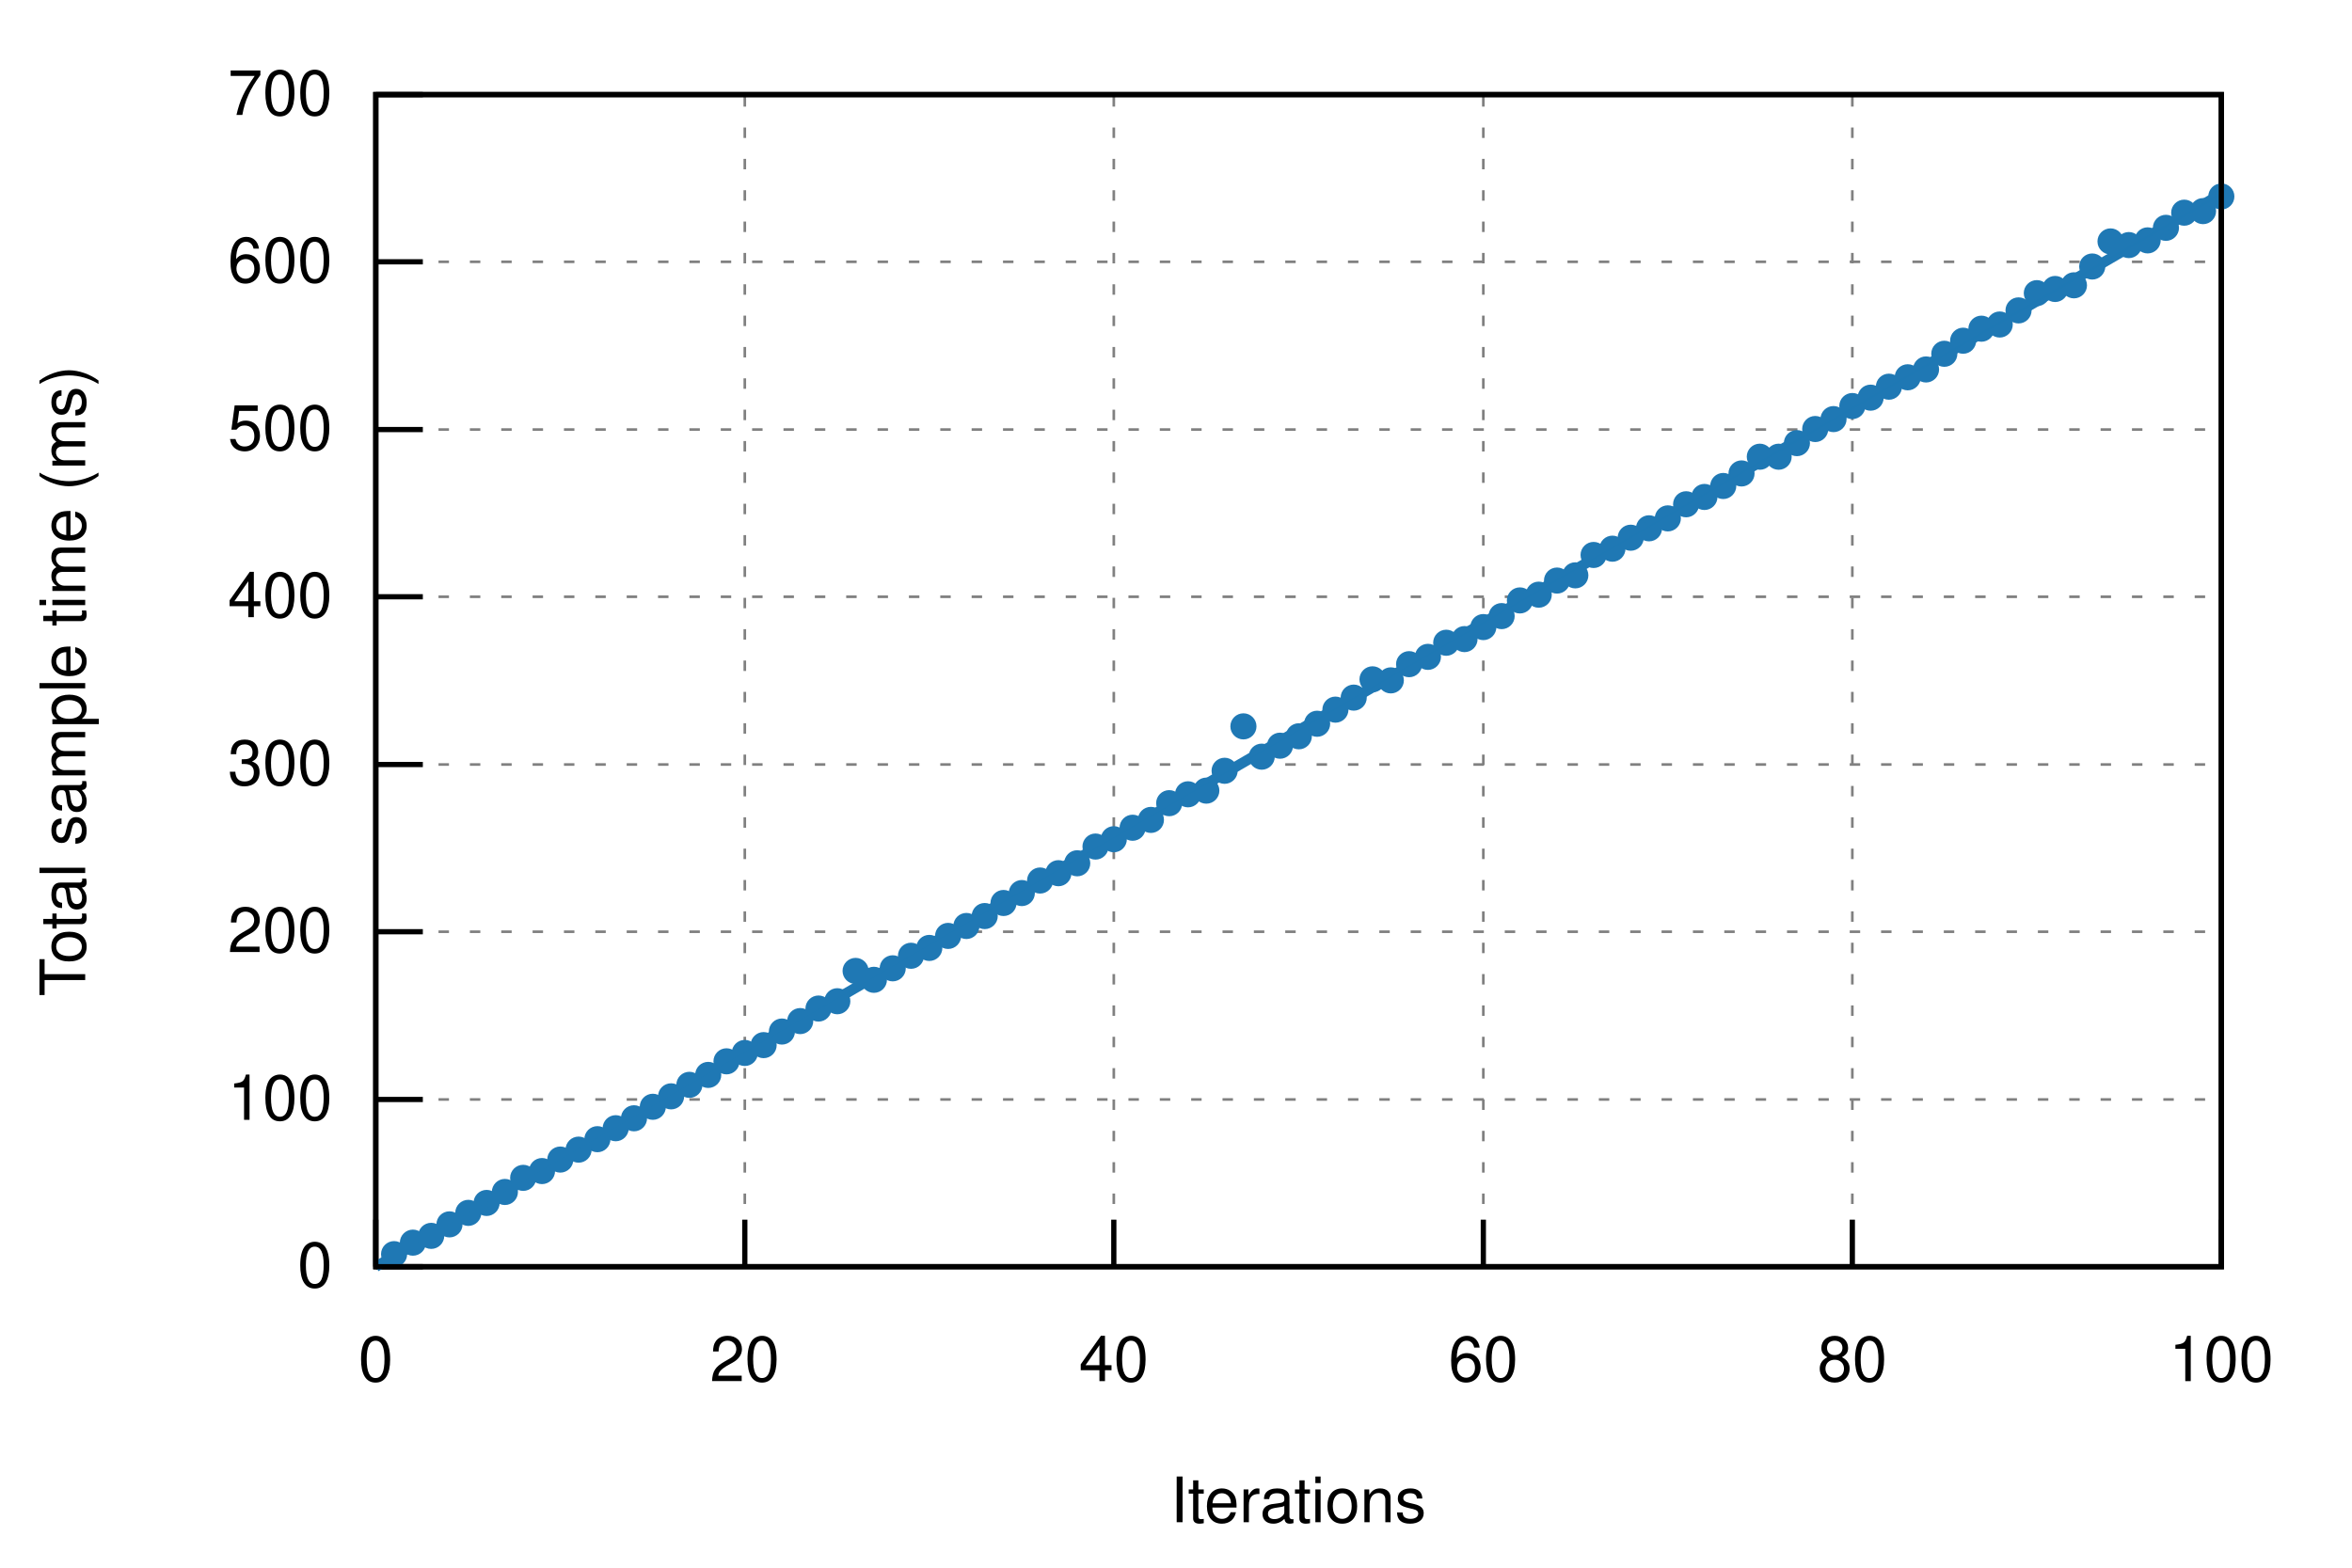
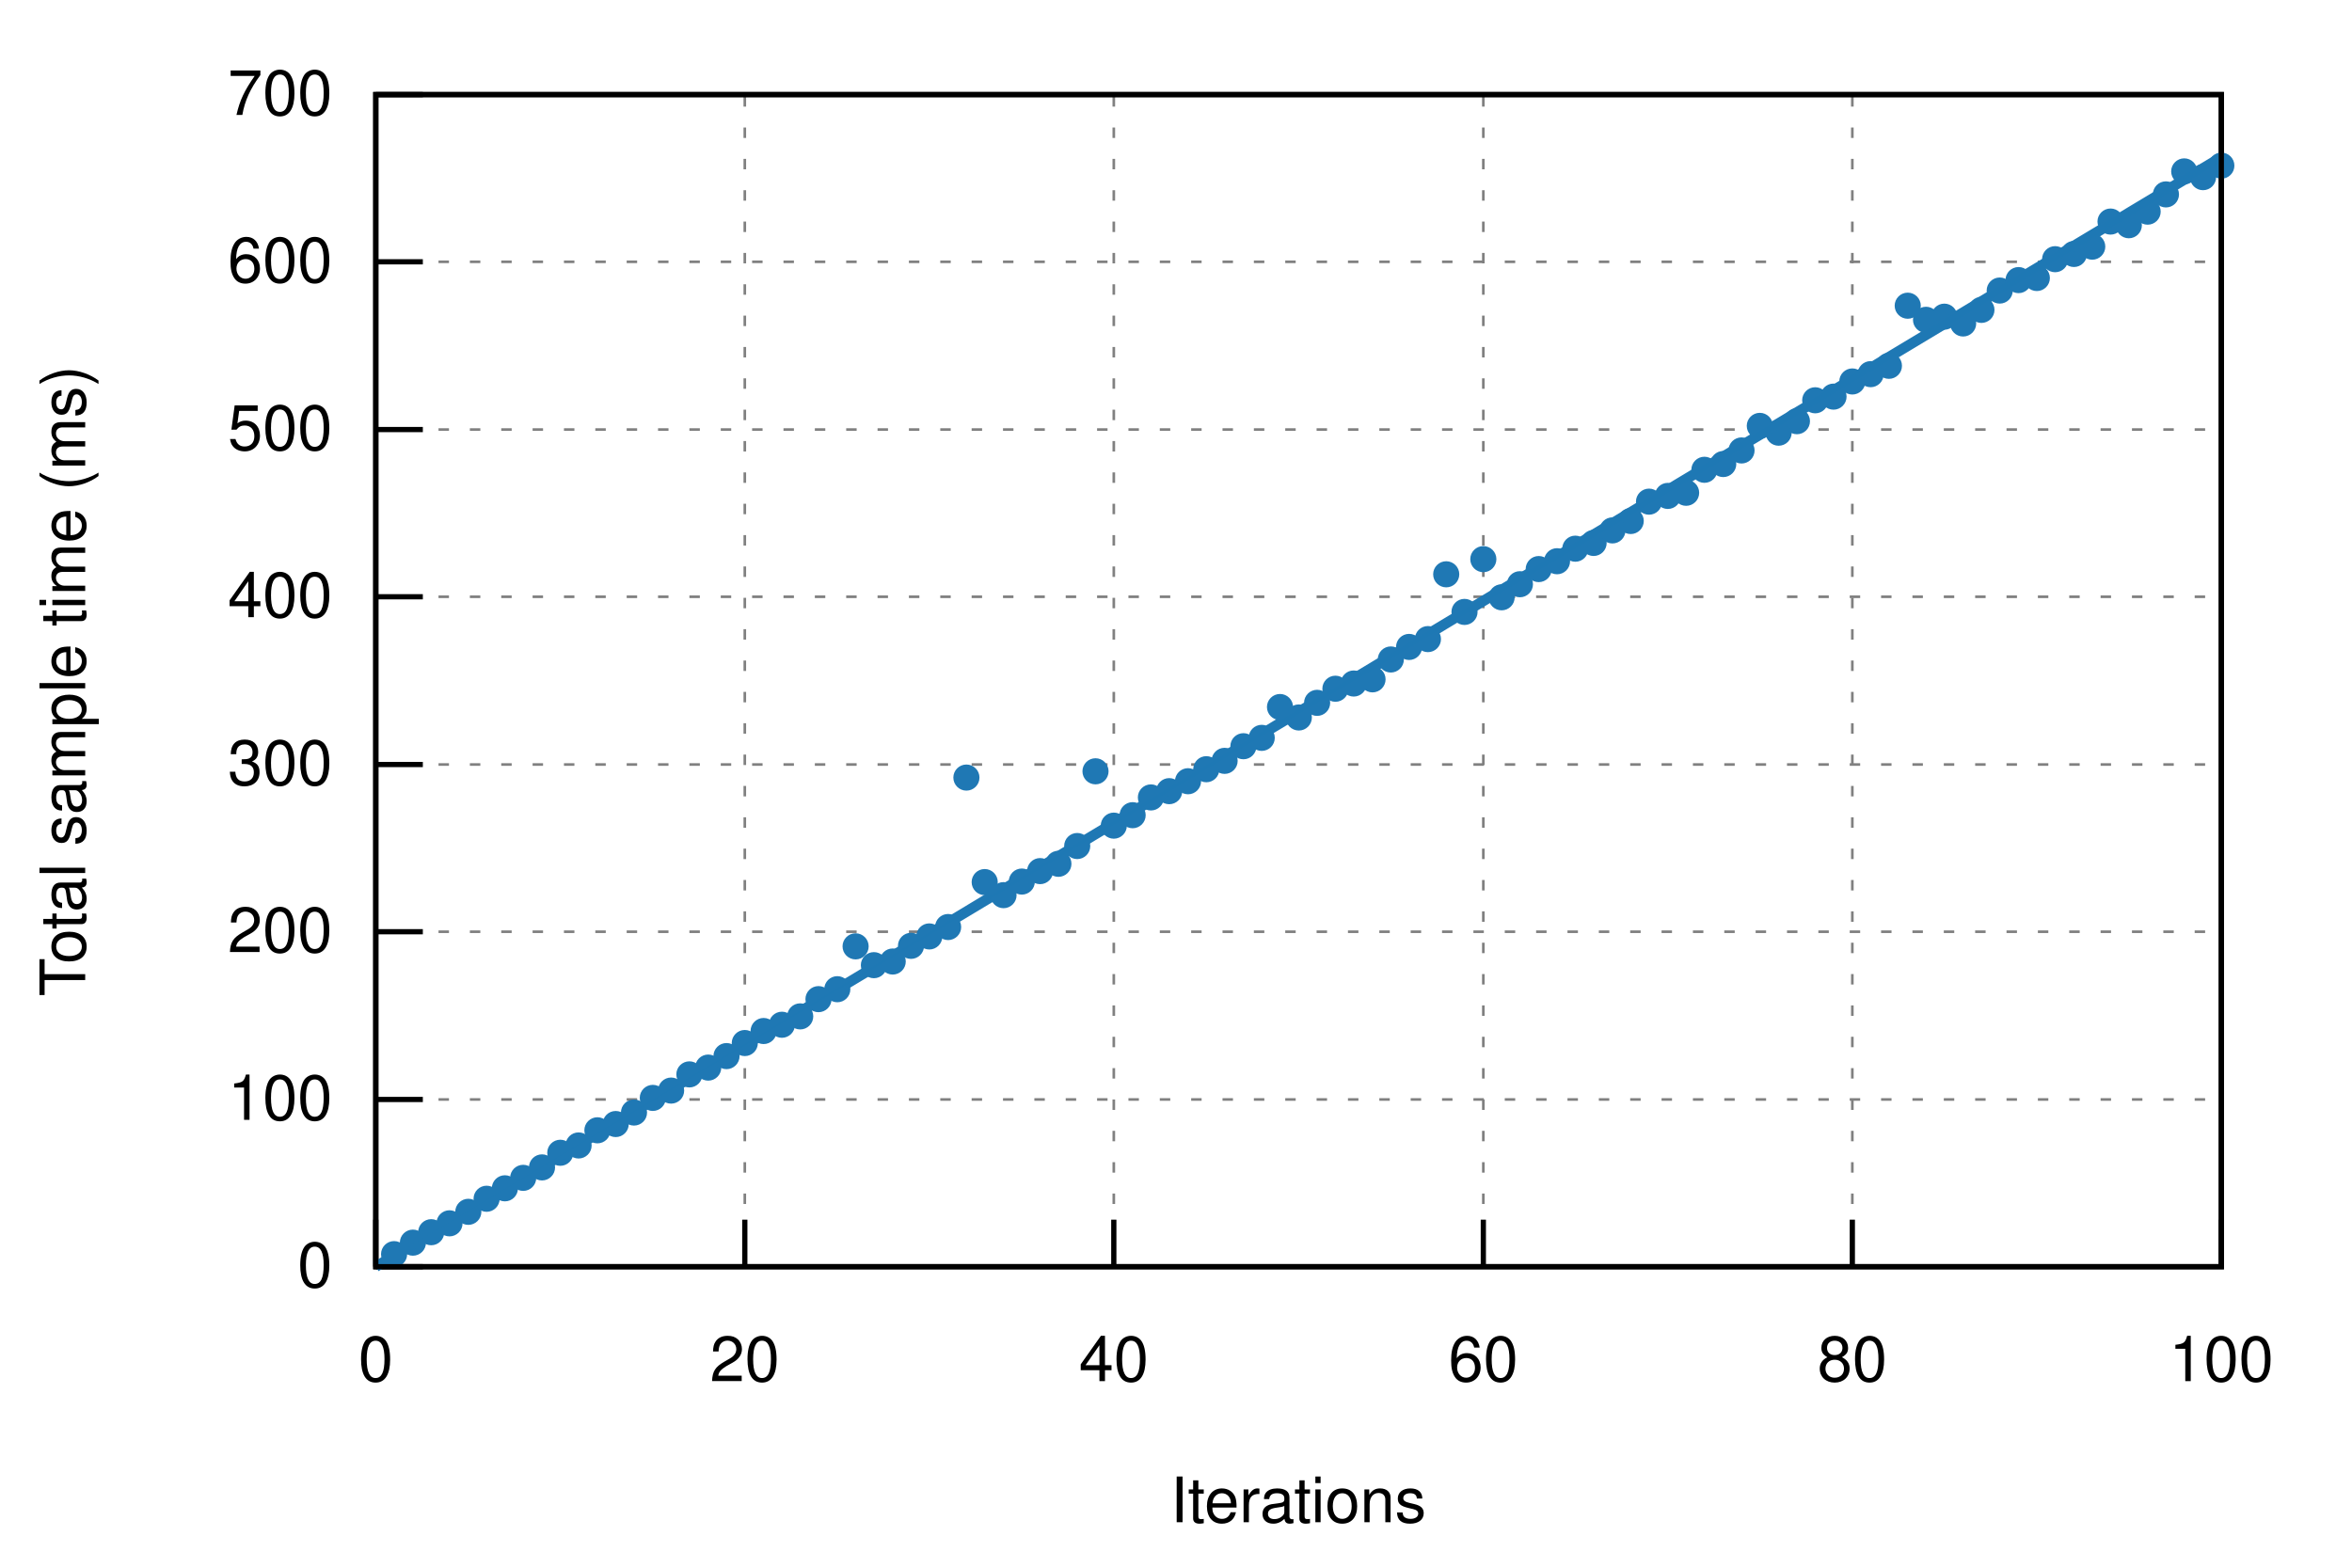
<svg xmlns="http://www.w3.org/2000/svg" xmlns:xlink="http://www.w3.org/1999/xlink" viewBox="0 0 450 300">
  <g id="gnuplot_canvas">
    <rect x="0" y="0" width="450" height="300" fill="none" />
    <defs>
      <circle id="gpDot" r="0.5" stroke-width="0.5" stroke="currentColor" />
      <path id="gpPt0" stroke-width="0.222" stroke="currentColor" d="M-1,0 h2 M0,-1 v2" />
      <path id="gpPt1" stroke-width="0.222" stroke="currentColor" d="M-1,-1 L1,1 M1,-1 L-1,1" />
      <path id="gpPt2" stroke-width="0.222" stroke="currentColor" d="M-1,0 L1,0 M0,-1 L0,1 M-1,-1 L1,1 M-1,1 L1,-1" />
      <rect id="gpPt3" stroke-width="0.222" stroke="currentColor" x="-1" y="-1" width="2" height="2" />
      <rect id="gpPt4" stroke-width="0.222" stroke="currentColor" fill="currentColor" x="-1" y="-1" width="2" height="2" />
      <circle id="gpPt5" stroke-width="0.222" stroke="currentColor" cx="0" cy="0" r="1" />
      <use xlink:href="#gpPt5" id="gpPt6" fill="currentColor" stroke="none" />
      <path id="gpPt7" stroke-width="0.222" stroke="currentColor" d="M0,-1.33 L-1.33,0.67 L1.33,0.67 z" />
      <use xlink:href="#gpPt7" id="gpPt8" fill="currentColor" stroke="none" />
      <use xlink:href="#gpPt7" id="gpPt9" stroke="currentColor" transform="rotate(180)" />
      <use xlink:href="#gpPt9" id="gpPt10" fill="currentColor" stroke="none" />
      <use xlink:href="#gpPt3" id="gpPt11" stroke="currentColor" transform="rotate(45)" />
      <use xlink:href="#gpPt11" id="gpPt12" fill="currentColor" stroke="none" />
      <path id="gpPt13" stroke-width="0.222" stroke="currentColor" d="M0,1.330 L1.265,0.411 L0.782,-1.067 L-0.782,-1.076 L-1.265,0.411 z" />
      <use xlink:href="#gpPt13" id="gpPt14" fill="currentColor" stroke="none" />
      <filter id="textbox" filterUnits="objectBoundingBox" x="0" y="0" height="1" width="1">
        <feFlood flood-color="white" flood-opacity="1" result="bgnd" />
        <feComposite in="SourceGraphic" in2="bgnd" operator="atop" />
      </filter>
      <filter id="greybox" filterUnits="objectBoundingBox" x="0" y="0" height="1" width="1">
        <feFlood flood-color="lightgrey" flood-opacity="1" result="grey" />
        <feComposite in="SourceGraphic" in2="grey" operator="atop" />
      </filter>
    </defs>
    <g fill="none" color="white" stroke="currentColor" stroke-width="1.00" stroke-linecap="butt" stroke-linejoin="miter">
</g>
    <g fill="none" color="black" stroke="currentColor" stroke-width="1.00" stroke-linecap="butt" stroke-linejoin="miter">
</g>
    <g fill="none" color="black" stroke="black" stroke-width="0.50" stroke-linecap="butt" stroke-linejoin="miter">
</g>
    <g fill="none" color="gray" stroke="currentColor" stroke-width="0.50" stroke-linecap="butt" stroke-linejoin="miter">
      <path stroke="gray" stroke-dasharray="2,4" class="gridline" d="M71.9,242.4 L425.0,242.4  " />
    </g>
    <g fill="none" color="gray" stroke="gray" stroke-width="1.00" stroke-linecap="butt" stroke-linejoin="miter">
</g>
    <g fill="none" color="black" stroke="currentColor" stroke-width="1.00" stroke-linecap="butt" stroke-linejoin="miter">
      <path stroke="black" d="M71.9,242.4 L80.9,242.4  " />
      <g transform="translate(63.6,246.3)" stroke="none" fill="black" font-family="Helvetica" font-size="12.00" text-anchor="end">
        <text>
          <tspan font-family="Helvetica"> 0</tspan>
        </text>
      </g>
    </g>
    <g fill="none" color="black" stroke="currentColor" stroke-width="1.00" stroke-linecap="butt" stroke-linejoin="miter">
</g>
    <g fill="none" color="black" stroke="black" stroke-width="0.50" stroke-linecap="butt" stroke-linejoin="miter">
</g>
    <g fill="none" color="gray" stroke="currentColor" stroke-width="0.50" stroke-linecap="butt" stroke-linejoin="miter">
      <path stroke="gray" stroke-dasharray="2,4" class="gridline" d="M71.9,210.4 L425.0,210.4  " />
    </g>
    <g fill="none" color="gray" stroke="gray" stroke-width="1.00" stroke-linecap="butt" stroke-linejoin="miter">
</g>
    <g fill="none" color="black" stroke="currentColor" stroke-width="1.00" stroke-linecap="butt" stroke-linejoin="miter">
      <path stroke="black" d="M71.9,210.4 L80.9,210.4  " />
      <g transform="translate(63.6,214.3)" stroke="none" fill="black" font-family="Helvetica" font-size="12.00" text-anchor="end">
        <text>
          <tspan font-family="Helvetica"> 100</tspan>
        </text>
      </g>
    </g>
    <g fill="none" color="black" stroke="currentColor" stroke-width="1.00" stroke-linecap="butt" stroke-linejoin="miter">
</g>
    <g fill="none" color="black" stroke="black" stroke-width="0.50" stroke-linecap="butt" stroke-linejoin="miter">
</g>
    <g fill="none" color="gray" stroke="currentColor" stroke-width="0.50" stroke-linecap="butt" stroke-linejoin="miter">
      <path stroke="gray" stroke-dasharray="2,4" class="gridline" d="M71.9,178.3 L425.0,178.3  " />
    </g>
    <g fill="none" color="gray" stroke="gray" stroke-width="1.00" stroke-linecap="butt" stroke-linejoin="miter">
</g>
    <g fill="none" color="black" stroke="currentColor" stroke-width="1.00" stroke-linecap="butt" stroke-linejoin="miter">
      <path stroke="black" d="M71.9,178.3 L80.9,178.3  " />
      <g transform="translate(63.6,182.2)" stroke="none" fill="black" font-family="Helvetica" font-size="12.00" text-anchor="end">
        <text>
          <tspan font-family="Helvetica"> 200</tspan>
        </text>
      </g>
    </g>
    <g fill="none" color="black" stroke="currentColor" stroke-width="1.00" stroke-linecap="butt" stroke-linejoin="miter">
</g>
    <g fill="none" color="black" stroke="black" stroke-width="0.50" stroke-linecap="butt" stroke-linejoin="miter">
</g>
    <g fill="none" color="gray" stroke="currentColor" stroke-width="0.50" stroke-linecap="butt" stroke-linejoin="miter">
      <path stroke="gray" stroke-dasharray="2,4" class="gridline" d="M71.9,146.3 L425.0,146.3  " />
    </g>
    <g fill="none" color="gray" stroke="gray" stroke-width="1.00" stroke-linecap="butt" stroke-linejoin="miter">
</g>
    <g fill="none" color="black" stroke="currentColor" stroke-width="1.00" stroke-linecap="butt" stroke-linejoin="miter">
      <path stroke="black" d="M71.9,146.3 L80.9,146.3  " />
      <g transform="translate(63.6,150.2)" stroke="none" fill="black" font-family="Helvetica" font-size="12.00" text-anchor="end">
        <text>
          <tspan font-family="Helvetica"> 300</tspan>
        </text>
      </g>
    </g>
    <g fill="none" color="black" stroke="currentColor" stroke-width="1.00" stroke-linecap="butt" stroke-linejoin="miter">
</g>
    <g fill="none" color="black" stroke="black" stroke-width="0.50" stroke-linecap="butt" stroke-linejoin="miter">
</g>
    <g fill="none" color="gray" stroke="currentColor" stroke-width="0.50" stroke-linecap="butt" stroke-linejoin="miter">
      <path stroke="gray" stroke-dasharray="2,4" class="gridline" d="M71.9,114.2 L425.0,114.2  " />
    </g>
    <g fill="none" color="gray" stroke="gray" stroke-width="1.00" stroke-linecap="butt" stroke-linejoin="miter">
</g>
    <g fill="none" color="black" stroke="currentColor" stroke-width="1.00" stroke-linecap="butt" stroke-linejoin="miter">
      <path stroke="black" d="M71.9,114.2 L80.9,114.2  " />
      <g transform="translate(63.6,118.1)" stroke="none" fill="black" font-family="Helvetica" font-size="12.00" text-anchor="end">
        <text>
          <tspan font-family="Helvetica"> 400</tspan>
        </text>
      </g>
    </g>
    <g fill="none" color="black" stroke="currentColor" stroke-width="1.00" stroke-linecap="butt" stroke-linejoin="miter">
</g>
    <g fill="none" color="black" stroke="black" stroke-width="0.50" stroke-linecap="butt" stroke-linejoin="miter">
</g>
    <g fill="none" color="gray" stroke="currentColor" stroke-width="0.50" stroke-linecap="butt" stroke-linejoin="miter">
      <path stroke="gray" stroke-dasharray="2,4" class="gridline" d="M71.9,82.2 L425.0,82.2  " />
    </g>
    <g fill="none" color="gray" stroke="gray" stroke-width="1.00" stroke-linecap="butt" stroke-linejoin="miter">
</g>
    <g fill="none" color="black" stroke="currentColor" stroke-width="1.00" stroke-linecap="butt" stroke-linejoin="miter">
      <path stroke="black" d="M71.9,82.2 L80.9,82.2  " />
      <g transform="translate(63.6,86.1)" stroke="none" fill="black" font-family="Helvetica" font-size="12.00" text-anchor="end">
        <text>
          <tspan font-family="Helvetica"> 500</tspan>
        </text>
      </g>
    </g>
    <g fill="none" color="black" stroke="currentColor" stroke-width="1.00" stroke-linecap="butt" stroke-linejoin="miter">
</g>
    <g fill="none" color="black" stroke="black" stroke-width="0.50" stroke-linecap="butt" stroke-linejoin="miter">
</g>
    <g fill="none" color="gray" stroke="currentColor" stroke-width="0.50" stroke-linecap="butt" stroke-linejoin="miter">
      <path stroke="gray" stroke-dasharray="2,4" class="gridline" d="M71.9,50.1 L425.0,50.1  " />
    </g>
    <g fill="none" color="gray" stroke="gray" stroke-width="1.00" stroke-linecap="butt" stroke-linejoin="miter">
</g>
    <g fill="none" color="black" stroke="currentColor" stroke-width="1.00" stroke-linecap="butt" stroke-linejoin="miter">
      <path stroke="black" d="M71.9,50.1 L80.9,50.1  " />
      <g transform="translate(63.6,54.0)" stroke="none" fill="black" font-family="Helvetica" font-size="12.00" text-anchor="end">
        <text>
          <tspan font-family="Helvetica"> 600</tspan>
        </text>
      </g>
    </g>
    <g fill="none" color="black" stroke="currentColor" stroke-width="1.00" stroke-linecap="butt" stroke-linejoin="miter">
</g>
    <g fill="none" color="black" stroke="black" stroke-width="0.50" stroke-linecap="butt" stroke-linejoin="miter">
</g>
    <g fill="none" color="gray" stroke="currentColor" stroke-width="0.50" stroke-linecap="butt" stroke-linejoin="miter">
      <path stroke="gray" stroke-dasharray="2,4" class="gridline" d="M71.9,18.1 L425.0,18.1  " />
    </g>
    <g fill="none" color="gray" stroke="gray" stroke-width="1.00" stroke-linecap="butt" stroke-linejoin="miter">
</g>
    <g fill="none" color="black" stroke="currentColor" stroke-width="1.00" stroke-linecap="butt" stroke-linejoin="miter">
      <path stroke="black" d="M71.9,18.1 L80.9,18.1  " />
      <g transform="translate(63.6,22.0)" stroke="none" fill="black" font-family="Helvetica" font-size="12.00" text-anchor="end">
        <text>
          <tspan font-family="Helvetica"> 700</tspan>
        </text>
      </g>
    </g>
    <g fill="none" color="black" stroke="currentColor" stroke-width="1.00" stroke-linecap="butt" stroke-linejoin="miter">
</g>
    <g fill="none" color="black" stroke="black" stroke-width="0.50" stroke-linecap="butt" stroke-linejoin="miter">
</g>
    <g fill="none" color="gray" stroke="currentColor" stroke-width="0.50" stroke-linecap="butt" stroke-linejoin="miter">
      <path stroke="gray" stroke-dasharray="2,4" class="gridline" d="M71.9,242.4 L71.9,18.1  " />
    </g>
    <g fill="none" color="gray" stroke="gray" stroke-width="1.00" stroke-linecap="butt" stroke-linejoin="miter">
</g>
    <g fill="none" color="black" stroke="currentColor" stroke-width="1.00" stroke-linecap="butt" stroke-linejoin="miter">
      <path stroke="black" d="M71.9,242.4 L71.9,233.4  " />
      <g transform="translate(71.9,264.3)" stroke="none" fill="black" font-family="Helvetica" font-size="12.00" text-anchor="middle">
        <text>
          <tspan font-family="Helvetica"> 0</tspan>
        </text>
      </g>
    </g>
    <g fill="none" color="black" stroke="currentColor" stroke-width="1.00" stroke-linecap="butt" stroke-linejoin="miter">
</g>
    <g fill="none" color="black" stroke="black" stroke-width="0.50" stroke-linecap="butt" stroke-linejoin="miter">
</g>
    <g fill="none" color="gray" stroke="currentColor" stroke-width="0.50" stroke-linecap="butt" stroke-linejoin="miter">
      <path stroke="gray" stroke-dasharray="2,4" class="gridline" d="M142.5,242.4 L142.5,18.1  " />
    </g>
    <g fill="none" color="gray" stroke="gray" stroke-width="1.00" stroke-linecap="butt" stroke-linejoin="miter">
</g>
    <g fill="none" color="black" stroke="currentColor" stroke-width="1.00" stroke-linecap="butt" stroke-linejoin="miter">
      <path stroke="black" d="M142.5,242.4 L142.5,233.4  " />
      <g transform="translate(142.5,264.3)" stroke="none" fill="black" font-family="Helvetica" font-size="12.00" text-anchor="middle">
        <text>
          <tspan font-family="Helvetica"> 20</tspan>
        </text>
      </g>
    </g>
    <g fill="none" color="black" stroke="currentColor" stroke-width="1.00" stroke-linecap="butt" stroke-linejoin="miter">
</g>
    <g fill="none" color="black" stroke="black" stroke-width="0.50" stroke-linecap="butt" stroke-linejoin="miter">
</g>
    <g fill="none" color="gray" stroke="currentColor" stroke-width="0.50" stroke-linecap="butt" stroke-linejoin="miter">
      <path stroke="gray" stroke-dasharray="2,4" class="gridline" d="M213.1,242.4 L213.1,18.1  " />
    </g>
    <g fill="none" color="gray" stroke="gray" stroke-width="1.00" stroke-linecap="butt" stroke-linejoin="miter">
</g>
    <g fill="none" color="black" stroke="currentColor" stroke-width="1.00" stroke-linecap="butt" stroke-linejoin="miter">
      <path stroke="black" d="M213.1,242.4 L213.1,233.4  " />
      <g transform="translate(213.1,264.3)" stroke="none" fill="black" font-family="Helvetica" font-size="12.00" text-anchor="middle">
        <text>
          <tspan font-family="Helvetica"> 40</tspan>
        </text>
      </g>
    </g>
    <g fill="none" color="black" stroke="currentColor" stroke-width="1.00" stroke-linecap="butt" stroke-linejoin="miter">
</g>
    <g fill="none" color="black" stroke="black" stroke-width="0.50" stroke-linecap="butt" stroke-linejoin="miter">
</g>
    <g fill="none" color="gray" stroke="currentColor" stroke-width="0.50" stroke-linecap="butt" stroke-linejoin="miter">
      <path stroke="gray" stroke-dasharray="2,4" class="gridline" d="M283.8,242.4 L283.8,18.1  " />
    </g>
    <g fill="none" color="gray" stroke="gray" stroke-width="1.00" stroke-linecap="butt" stroke-linejoin="miter">
</g>
    <g fill="none" color="black" stroke="currentColor" stroke-width="1.00" stroke-linecap="butt" stroke-linejoin="miter">
      <path stroke="black" d="M283.8,242.4 L283.8,233.4  " />
      <g transform="translate(283.8,264.3)" stroke="none" fill="black" font-family="Helvetica" font-size="12.00" text-anchor="middle">
        <text>
          <tspan font-family="Helvetica"> 60</tspan>
        </text>
      </g>
    </g>
    <g fill="none" color="black" stroke="currentColor" stroke-width="1.00" stroke-linecap="butt" stroke-linejoin="miter">
</g>
    <g fill="none" color="black" stroke="black" stroke-width="0.50" stroke-linecap="butt" stroke-linejoin="miter">
</g>
    <g fill="none" color="gray" stroke="currentColor" stroke-width="0.50" stroke-linecap="butt" stroke-linejoin="miter">
      <path stroke="gray" stroke-dasharray="2,4" class="gridline" d="M354.4,242.4 L354.4,18.1  " />
    </g>
    <g fill="none" color="gray" stroke="gray" stroke-width="1.00" stroke-linecap="butt" stroke-linejoin="miter">
</g>
    <g fill="none" color="black" stroke="currentColor" stroke-width="1.00" stroke-linecap="butt" stroke-linejoin="miter">
      <path stroke="black" d="M354.4,242.4 L354.4,233.4  " />
      <g transform="translate(354.4,264.3)" stroke="none" fill="black" font-family="Helvetica" font-size="12.00" text-anchor="middle">
        <text>
          <tspan font-family="Helvetica"> 80</tspan>
        </text>
      </g>
    </g>
    <g fill="none" color="black" stroke="currentColor" stroke-width="1.00" stroke-linecap="butt" stroke-linejoin="miter">
</g>
    <g fill="none" color="black" stroke="black" stroke-width="0.50" stroke-linecap="butt" stroke-linejoin="miter">
</g>
    <g fill="none" color="gray" stroke="currentColor" stroke-width="0.50" stroke-linecap="butt" stroke-linejoin="miter">
      <path stroke="gray" stroke-dasharray="2,4" class="gridline" d="M425.0,242.4 L425.0,18.1  " />
    </g>
    <g fill="none" color="gray" stroke="gray" stroke-width="1.00" stroke-linecap="butt" stroke-linejoin="miter">
</g>
    <g fill="none" color="black" stroke="currentColor" stroke-width="1.00" stroke-linecap="butt" stroke-linejoin="miter">
      <path stroke="black" d="M425.0,242.4 L425.0,233.4  " />
      <g transform="translate(425.0,264.3)" stroke="none" fill="black" font-family="Helvetica" font-size="12.00" text-anchor="middle">
        <text>
          <tspan font-family="Helvetica"> 100</tspan>
        </text>
      </g>
    </g>
    <g fill="none" color="black" stroke="currentColor" stroke-width="1.00" stroke-linecap="butt" stroke-linejoin="miter">
</g>
    <g fill="none" color="black" stroke="currentColor" stroke-width="1.00" stroke-linecap="butt" stroke-linejoin="miter">
      <path stroke="black" d="M71.9,18.1 L71.9,242.4 L425.0,242.4 L425.0,18.1 L71.9,18.1 Z  " />
    </g>
    <g fill="none" color="black" stroke="currentColor" stroke-width="1.00" stroke-linecap="butt" stroke-linejoin="miter">
      <g transform="translate(16.3,130.3) rotate(270)" stroke="none" fill="black" font-family="Helvetica" font-size="12.00" text-anchor="middle">
        <text>
          <tspan font-family="Helvetica">Total sample time (ms)</tspan>
        </text>
      </g>
    </g>
    <g fill="none" color="black" stroke="currentColor" stroke-width="1.00" stroke-linecap="butt" stroke-linejoin="miter">
      <g transform="translate(248.4,291.3)" stroke="none" fill="black" font-family="Helvetica" font-size="12.00" text-anchor="middle">
        <text>
          <tspan font-family="Helvetica">Iterations</tspan>
        </text>
      </g>
    </g>
    <g fill="none" color="black" stroke="currentColor" stroke-width="1.00" stroke-linecap="butt" stroke-linejoin="miter">
</g>
    <g id="gnuplot_plot_1">
      <g fill="none" color="black" stroke="currentColor" stroke-width="1.00" stroke-linecap="butt" stroke-linejoin="miter">
        <use xlink:href="#gpPt6" transform="translate(75.4,240.0) scale(2.25)" color="rgb( 31, 120, 180)" />
        <use xlink:href="#gpPt6" transform="translate(79.0,237.8) scale(2.25)" color="rgb( 31, 120, 180)" />
-         <use xlink:href="#gpPt6" transform="translate(82.5,236.5) scale(2.25)" color="rgb( 31, 120, 180)" />
-         <use xlink:href="#gpPt6" transform="translate(86.0,234.3) scale(2.25)" color="rgb( 31, 120, 180)" />
-         <use xlink:href="#gpPt6" transform="translate(89.6,232.1) scale(2.25)" color="rgb( 31, 120, 180)" />
-         <use xlink:href="#gpPt6" transform="translate(93.1,230.2) scale(2.25)" color="rgb( 31, 120, 180)" />
-         <use xlink:href="#gpPt6" transform="translate(96.6,228.1) scale(2.25)" color="rgb( 31, 120, 180)" />
+         <use xlink:href="#gpPt6" transform="translate(82.5,235.8) scale(2.25)" color="rgb( 31, 120, 180)" />
+         <use xlink:href="#gpPt6" transform="translate(86.0,234.1) scale(2.25)" color="rgb( 31, 120, 180)" />
+         <use xlink:href="#gpPt6" transform="translate(89.6,231.9) scale(2.25)" color="rgb( 31, 120, 180)" />
+         <use xlink:href="#gpPt6" transform="translate(93.1,229.4) scale(2.25)" color="rgb( 31, 120, 180)" />
+         <use xlink:href="#gpPt6" transform="translate(96.6,227.4) scale(2.25)" color="rgb( 31, 120, 180)" />
        <use xlink:href="#gpPt6" transform="translate(100.1,225.4) scale(2.25)" color="rgb( 31, 120, 180)" />
-         <use xlink:href="#gpPt6" transform="translate(103.7,224.1) scale(2.25)" color="rgb( 31, 120, 180)" />
-         <use xlink:href="#gpPt6" transform="translate(107.2,221.9) scale(2.25)" color="rgb( 31, 120, 180)" />
-         <use xlink:href="#gpPt6" transform="translate(110.7,220.0) scale(2.25)" color="rgb( 31, 120, 180)" />
-         <use xlink:href="#gpPt6" transform="translate(114.3,218.0) scale(2.25)" color="rgb( 31, 120, 180)" />
-         <use xlink:href="#gpPt6" transform="translate(117.8,215.9) scale(2.25)" color="rgb( 31, 120, 180)" />
-         <use xlink:href="#gpPt6" transform="translate(121.3,214.0) scale(2.25)" color="rgb( 31, 120, 180)" />
-         <use xlink:href="#gpPt6" transform="translate(124.9,211.8) scale(2.25)" color="rgb( 31, 120, 180)" />
-         <use xlink:href="#gpPt6" transform="translate(128.4,209.8) scale(2.25)" color="rgb( 31, 120, 180)" />
-         <use xlink:href="#gpPt6" transform="translate(131.9,207.6) scale(2.25)" color="rgb( 31, 120, 180)" />
-         <use xlink:href="#gpPt6" transform="translate(135.5,205.7) scale(2.25)" color="rgb( 31, 120, 180)" />
-         <use xlink:href="#gpPt6" transform="translate(139.0,203.1) scale(2.25)" color="rgb( 31, 120, 180)" />
-         <use xlink:href="#gpPt6" transform="translate(142.5,201.5) scale(2.25)" color="rgb( 31, 120, 180)" />
-         <use xlink:href="#gpPt6" transform="translate(146.1,200.0) scale(2.25)" color="rgb( 31, 120, 180)" />
-         <use xlink:href="#gpPt6" transform="translate(149.6,197.4) scale(2.25)" color="rgb( 31, 120, 180)" />
-         <use xlink:href="#gpPt6" transform="translate(153.1,195.4) scale(2.25)" color="rgb( 31, 120, 180)" />
-         <use xlink:href="#gpPt6" transform="translate(156.6,193.0) scale(2.25)" color="rgb( 31, 120, 180)" />
-         <use xlink:href="#gpPt6" transform="translate(160.2,191.6) scale(2.25)" color="rgb( 31, 120, 180)" />
-         <use xlink:href="#gpPt6" transform="translate(163.7,185.8) scale(2.25)" color="rgb( 31, 120, 180)" />
-         <use xlink:href="#gpPt6" transform="translate(167.2,187.5) scale(2.25)" color="rgb( 31, 120, 180)" />
-         <use xlink:href="#gpPt6" transform="translate(170.8,185.3) scale(2.25)" color="rgb( 31, 120, 180)" />
-         <use xlink:href="#gpPt6" transform="translate(174.3,182.9) scale(2.25)" color="rgb( 31, 120, 180)" />
-         <use xlink:href="#gpPt6" transform="translate(177.8,181.4) scale(2.25)" color="rgb( 31, 120, 180)" />
-         <use xlink:href="#gpPt6" transform="translate(181.4,179.1) scale(2.25)" color="rgb( 31, 120, 180)" />
-         <use xlink:href="#gpPt6" transform="translate(184.9,177.2) scale(2.25)" color="rgb( 31, 120, 180)" />
-         <use xlink:href="#gpPt6" transform="translate(188.4,175.3) scale(2.25)" color="rgb( 31, 120, 180)" />
-         <use xlink:href="#gpPt6" transform="translate(192.0,172.8) scale(2.25)" color="rgb( 31, 120, 180)" />
-         <use xlink:href="#gpPt6" transform="translate(195.5,170.9) scale(2.25)" color="rgb( 31, 120, 180)" />
-         <use xlink:href="#gpPt6" transform="translate(199.0,168.5) scale(2.25)" color="rgb( 31, 120, 180)" />
-         <use xlink:href="#gpPt6" transform="translate(202.5,167.1) scale(2.25)" color="rgb( 31, 120, 180)" />
-         <use xlink:href="#gpPt6" transform="translate(206.1,165.2) scale(2.25)" color="rgb( 31, 120, 180)" />
-         <use xlink:href="#gpPt6" transform="translate(209.6,162.0) scale(2.25)" color="rgb( 31, 120, 180)" />
-         <use xlink:href="#gpPt6" transform="translate(213.1,160.6) scale(2.25)" color="rgb( 31, 120, 180)" />
-         <use xlink:href="#gpPt6" transform="translate(216.7,158.4) scale(2.25)" color="rgb( 31, 120, 180)" />
-         <use xlink:href="#gpPt6" transform="translate(220.2,156.9) scale(2.25)" color="rgb( 31, 120, 180)" />
-         <use xlink:href="#gpPt6" transform="translate(223.7,153.7) scale(2.25)" color="rgb( 31, 120, 180)" />
-         <use xlink:href="#gpPt6" transform="translate(227.3,152.0) scale(2.25)" color="rgb( 31, 120, 180)" />
-         <use xlink:href="#gpPt6" transform="translate(230.8,151.3) scale(2.25)" color="rgb( 31, 120, 180)" />
-         <use xlink:href="#gpPt6" transform="translate(234.3,147.5) scale(2.25)" color="rgb( 31, 120, 180)" />
-         <use xlink:href="#gpPt6" transform="translate(237.9,139.0) scale(2.25)" color="rgb( 31, 120, 180)" />
-         <use xlink:href="#gpPt6" transform="translate(241.4,144.8) scale(2.25)" color="rgb( 31, 120, 180)" />
-         <use xlink:href="#gpPt6" transform="translate(244.9,142.7) scale(2.25)" color="rgb( 31, 120, 180)" />
-         <use xlink:href="#gpPt6" transform="translate(248.5,140.9) scale(2.25)" color="rgb( 31, 120, 180)" />
-         <use xlink:href="#gpPt6" transform="translate(252.0,138.5) scale(2.25)" color="rgb( 31, 120, 180)" />
-         <use xlink:href="#gpPt6" transform="translate(255.5,135.8) scale(2.25)" color="rgb( 31, 120, 180)" />
-         <use xlink:href="#gpPt6" transform="translate(259.0,133.5) scale(2.25)" color="rgb( 31, 120, 180)" />
+         <use xlink:href="#gpPt6" transform="translate(103.7,223.4) scale(2.25)" color="rgb( 31, 120, 180)" />
+         <use xlink:href="#gpPt6" transform="translate(107.2,220.6) scale(2.25)" color="rgb( 31, 120, 180)" />
+         <use xlink:href="#gpPt6" transform="translate(110.7,219.2) scale(2.25)" color="rgb( 31, 120, 180)" />
+         <use xlink:href="#gpPt6" transform="translate(114.3,216.3) scale(2.25)" color="rgb( 31, 120, 180)" />
+         <use xlink:href="#gpPt6" transform="translate(117.8,215.1) scale(2.25)" color="rgb( 31, 120, 180)" />
+         <use xlink:href="#gpPt6" transform="translate(121.3,212.9) scale(2.25)" color="rgb( 31, 120, 180)" />
+         <use xlink:href="#gpPt6" transform="translate(124.9,210.1) scale(2.25)" color="rgb( 31, 120, 180)" />
+         <use xlink:href="#gpPt6" transform="translate(128.4,208.7) scale(2.25)" color="rgb( 31, 120, 180)" />
+         <use xlink:href="#gpPt6" transform="translate(131.9,205.6) scale(2.25)" color="rgb( 31, 120, 180)" />
+         <use xlink:href="#gpPt6" transform="translate(135.5,204.3) scale(2.25)" color="rgb( 31, 120, 180)" />
+         <use xlink:href="#gpPt6" transform="translate(139.0,202.1) scale(2.25)" color="rgb( 31, 120, 180)" />
+         <use xlink:href="#gpPt6" transform="translate(142.5,199.6) scale(2.25)" color="rgb( 31, 120, 180)" />
+         <use xlink:href="#gpPt6" transform="translate(146.1,197.3) scale(2.25)" color="rgb( 31, 120, 180)" />
+         <use xlink:href="#gpPt6" transform="translate(149.6,196.1) scale(2.25)" color="rgb( 31, 120, 180)" />
+         <use xlink:href="#gpPt6" transform="translate(153.1,194.5) scale(2.25)" color="rgb( 31, 120, 180)" />
+         <use xlink:href="#gpPt6" transform="translate(156.6,191.2) scale(2.25)" color="rgb( 31, 120, 180)" />
+         <use xlink:href="#gpPt6" transform="translate(160.2,189.3) scale(2.25)" color="rgb( 31, 120, 180)" />
+         <use xlink:href="#gpPt6" transform="translate(163.7,181.1) scale(2.25)" color="rgb( 31, 120, 180)" />
+         <use xlink:href="#gpPt6" transform="translate(167.2,184.7) scale(2.25)" color="rgb( 31, 120, 180)" />
+         <use xlink:href="#gpPt6" transform="translate(170.8,184.0) scale(2.25)" color="rgb( 31, 120, 180)" />
+         <use xlink:href="#gpPt6" transform="translate(174.3,181.0) scale(2.25)" color="rgb( 31, 120, 180)" />
+         <use xlink:href="#gpPt6" transform="translate(177.8,179.2) scale(2.25)" color="rgb( 31, 120, 180)" />
+         <use xlink:href="#gpPt6" transform="translate(181.4,177.4) scale(2.25)" color="rgb( 31, 120, 180)" />
+         <use xlink:href="#gpPt6" transform="translate(184.9,148.8) scale(2.25)" color="rgb( 31, 120, 180)" />
+         <use xlink:href="#gpPt6" transform="translate(188.4,168.8) scale(2.25)" color="rgb( 31, 120, 180)" />
+         <use xlink:href="#gpPt6" transform="translate(192.0,171.3) scale(2.25)" color="rgb( 31, 120, 180)" />
+         <use xlink:href="#gpPt6" transform="translate(195.5,168.7) scale(2.25)" color="rgb( 31, 120, 180)" />
+         <use xlink:href="#gpPt6" transform="translate(199.0,166.7) scale(2.25)" color="rgb( 31, 120, 180)" />
+         <use xlink:href="#gpPt6" transform="translate(202.5,165.3) scale(2.25)" color="rgb( 31, 120, 180)" />
+         <use xlink:href="#gpPt6" transform="translate(206.1,161.9) scale(2.25)" color="rgb( 31, 120, 180)" />
+         <use xlink:href="#gpPt6" transform="translate(209.6,147.6) scale(2.25)" color="rgb( 31, 120, 180)" />
+         <use xlink:href="#gpPt6" transform="translate(213.1,158.0) scale(2.25)" color="rgb( 31, 120, 180)" />
+         <use xlink:href="#gpPt6" transform="translate(216.7,156.0) scale(2.25)" color="rgb( 31, 120, 180)" />
+         <use xlink:href="#gpPt6" transform="translate(220.2,152.6) scale(2.25)" color="rgb( 31, 120, 180)" />
+         <use xlink:href="#gpPt6" transform="translate(223.7,151.4) scale(2.25)" color="rgb( 31, 120, 180)" />
+         <use xlink:href="#gpPt6" transform="translate(227.3,149.5) scale(2.25)" color="rgb( 31, 120, 180)" />
+         <use xlink:href="#gpPt6" transform="translate(230.8,147.2) scale(2.25)" color="rgb( 31, 120, 180)" />
+         <use xlink:href="#gpPt6" transform="translate(234.3,145.6) scale(2.25)" color="rgb( 31, 120, 180)" />
+         <use xlink:href="#gpPt6" transform="translate(237.9,142.8) scale(2.25)" color="rgb( 31, 120, 180)" />
+         <use xlink:href="#gpPt6" transform="translate(241.4,141.2) scale(2.25)" color="rgb( 31, 120, 180)" />
+         <use xlink:href="#gpPt6" transform="translate(244.9,135.3) scale(2.25)" color="rgb( 31, 120, 180)" />
+         <use xlink:href="#gpPt6" transform="translate(248.5,137.3) scale(2.25)" color="rgb( 31, 120, 180)" />
+         <use xlink:href="#gpPt6" transform="translate(252.0,134.5) scale(2.25)" color="rgb( 31, 120, 180)" />
+         <use xlink:href="#gpPt6" transform="translate(255.5,131.8) scale(2.25)" color="rgb( 31, 120, 180)" />
+         <use xlink:href="#gpPt6" transform="translate(259.0,130.8) scale(2.25)" color="rgb( 31, 120, 180)" />
        <use xlink:href="#gpPt6" transform="translate(262.6,130.0) scale(2.25)" color="rgb( 31, 120, 180)" />
-         <use xlink:href="#gpPt6" transform="translate(266.1,130.2) scale(2.25)" color="rgb( 31, 120, 180)" />
-         <use xlink:href="#gpPt6" transform="translate(269.6,127.1) scale(2.25)" color="rgb( 31, 120, 180)" />
-         <use xlink:href="#gpPt6" transform="translate(273.2,125.7) scale(2.25)" color="rgb( 31, 120, 180)" />
-         <use xlink:href="#gpPt6" transform="translate(276.7,123.0) scale(2.25)" color="rgb( 31, 120, 180)" />
-         <use xlink:href="#gpPt6" transform="translate(280.2,122.3) scale(2.25)" color="rgb( 31, 120, 180)" />
-         <use xlink:href="#gpPt6" transform="translate(283.8,120.0) scale(2.25)" color="rgb( 31, 120, 180)" />
-         <use xlink:href="#gpPt6" transform="translate(287.3,117.9) scale(2.25)" color="rgb( 31, 120, 180)" />
-         <use xlink:href="#gpPt6" transform="translate(290.8,114.9) scale(2.25)" color="rgb( 31, 120, 180)" />
-         <use xlink:href="#gpPt6" transform="translate(294.4,113.8) scale(2.25)" color="rgb( 31, 120, 180)" />
-         <use xlink:href="#gpPt6" transform="translate(297.9,111.1) scale(2.25)" color="rgb( 31, 120, 180)" />
-         <use xlink:href="#gpPt6" transform="translate(301.4,110.1) scale(2.25)" color="rgb( 31, 120, 180)" />
-         <use xlink:href="#gpPt6" transform="translate(304.9,106.2) scale(2.25)" color="rgb( 31, 120, 180)" />
-         <use xlink:href="#gpPt6" transform="translate(308.5,105.0) scale(2.25)" color="rgb( 31, 120, 180)" />
-         <use xlink:href="#gpPt6" transform="translate(312.0,102.9) scale(2.25)" color="rgb( 31, 120, 180)" />
-         <use xlink:href="#gpPt6" transform="translate(315.5,101.1) scale(2.25)" color="rgb( 31, 120, 180)" />
-         <use xlink:href="#gpPt6" transform="translate(319.1,99.2) scale(2.25)" color="rgb( 31, 120, 180)" />
-         <use xlink:href="#gpPt6" transform="translate(322.6,96.5) scale(2.25)" color="rgb( 31, 120, 180)" />
-         <use xlink:href="#gpPt6" transform="translate(326.1,95.1) scale(2.25)" color="rgb( 31, 120, 180)" />
-         <use xlink:href="#gpPt6" transform="translate(329.7,93.0) scale(2.25)" color="rgb( 31, 120, 180)" />
-         <use xlink:href="#gpPt6" transform="translate(333.2,90.6) scale(2.25)" color="rgb( 31, 120, 180)" />
-         <use xlink:href="#gpPt6" transform="translate(336.7,87.4) scale(2.25)" color="rgb( 31, 120, 180)" />
-         <use xlink:href="#gpPt6" transform="translate(340.3,87.4) scale(2.25)" color="rgb( 31, 120, 180)" />
-         <use xlink:href="#gpPt6" transform="translate(343.8,84.8) scale(2.25)" color="rgb( 31, 120, 180)" />
-         <use xlink:href="#gpPt6" transform="translate(347.3,82.1) scale(2.25)" color="rgb( 31, 120, 180)" />
-         <use xlink:href="#gpPt6" transform="translate(350.8,80.2) scale(2.25)" color="rgb( 31, 120, 180)" />
-         <use xlink:href="#gpPt6" transform="translate(354.4,77.7) scale(2.25)" color="rgb( 31, 120, 180)" />
-         <use xlink:href="#gpPt6" transform="translate(357.9,76.1) scale(2.25)" color="rgb( 31, 120, 180)" />
-         <use xlink:href="#gpPt6" transform="translate(361.4,74.0) scale(2.25)" color="rgb( 31, 120, 180)" />
-         <use xlink:href="#gpPt6" transform="translate(365.0,72.2) scale(2.25)" color="rgb( 31, 120, 180)" />
-         <use xlink:href="#gpPt6" transform="translate(368.5,70.7) scale(2.25)" color="rgb( 31, 120, 180)" />
-         <use xlink:href="#gpPt6" transform="translate(372.0,67.7) scale(2.25)" color="rgb( 31, 120, 180)" />
-         <use xlink:href="#gpPt6" transform="translate(375.6,65.2) scale(2.25)" color="rgb( 31, 120, 180)" />
-         <use xlink:href="#gpPt6" transform="translate(379.1,62.9) scale(2.25)" color="rgb( 31, 120, 180)" />
-         <use xlink:href="#gpPt6" transform="translate(382.6,62.1) scale(2.25)" color="rgb( 31, 120, 180)" />
-         <use xlink:href="#gpPt6" transform="translate(386.2,59.4) scale(2.25)" color="rgb( 31, 120, 180)" />
-         <use xlink:href="#gpPt6" transform="translate(389.7,56.1) scale(2.25)" color="rgb( 31, 120, 180)" />
-         <use xlink:href="#gpPt6" transform="translate(393.2,55.3) scale(2.25)" color="rgb( 31, 120, 180)" />
-         <use xlink:href="#gpPt6" transform="translate(396.8,54.6) scale(2.25)" color="rgb( 31, 120, 180)" />
-         <use xlink:href="#gpPt6" transform="translate(400.3,51.0) scale(2.25)" color="rgb( 31, 120, 180)" />
-         <use xlink:href="#gpPt6" transform="translate(403.8,46.2) scale(2.25)" color="rgb( 31, 120, 180)" />
-         <use xlink:href="#gpPt6" transform="translate(407.3,46.9) scale(2.25)" color="rgb( 31, 120, 180)" />
-         <use xlink:href="#gpPt6" transform="translate(410.9,46.0) scale(2.25)" color="rgb( 31, 120, 180)" />
-         <use xlink:href="#gpPt6" transform="translate(414.4,43.6) scale(2.25)" color="rgb( 31, 120, 180)" />
-         <use xlink:href="#gpPt6" transform="translate(417.9,40.7) scale(2.25)" color="rgb( 31, 120, 180)" />
-         <use xlink:href="#gpPt6" transform="translate(421.5,40.4) scale(2.25)" color="rgb( 31, 120, 180)" />
-         <use xlink:href="#gpPt6" transform="translate(425.0,37.6) scale(2.25)" color="rgb( 31, 120, 180)" />
+         <use xlink:href="#gpPt6" transform="translate(266.1,126.2) scale(2.25)" color="rgb( 31, 120, 180)" />
+         <use xlink:href="#gpPt6" transform="translate(269.6,123.8) scale(2.25)" color="rgb( 31, 120, 180)" />
+         <use xlink:href="#gpPt6" transform="translate(273.2,122.3) scale(2.25)" color="rgb( 31, 120, 180)" />
+         <use xlink:href="#gpPt6" transform="translate(276.7,109.9) scale(2.25)" color="rgb( 31, 120, 180)" />
+         <use xlink:href="#gpPt6" transform="translate(280.2,117.1) scale(2.25)" color="rgb( 31, 120, 180)" />
+         <use xlink:href="#gpPt6" transform="translate(283.8,107.0) scale(2.25)" color="rgb( 31, 120, 180)" />
+         <use xlink:href="#gpPt6" transform="translate(287.3,114.3) scale(2.25)" color="rgb( 31, 120, 180)" />
+         <use xlink:href="#gpPt6" transform="translate(290.8,111.8) scale(2.25)" color="rgb( 31, 120, 180)" />
+         <use xlink:href="#gpPt6" transform="translate(294.4,108.9) scale(2.25)" color="rgb( 31, 120, 180)" />
+         <use xlink:href="#gpPt6" transform="translate(297.9,107.4) scale(2.25)" color="rgb( 31, 120, 180)" />
+         <use xlink:href="#gpPt6" transform="translate(301.4,105.0) scale(2.25)" color="rgb( 31, 120, 180)" />
+         <use xlink:href="#gpPt6" transform="translate(304.9,103.9) scale(2.25)" color="rgb( 31, 120, 180)" />
+         <use xlink:href="#gpPt6" transform="translate(308.5,101.5) scale(2.25)" color="rgb( 31, 120, 180)" />
+         <use xlink:href="#gpPt6" transform="translate(312.0,99.7) scale(2.25)" color="rgb( 31, 120, 180)" />
+         <use xlink:href="#gpPt6" transform="translate(315.5,96.0) scale(2.25)" color="rgb( 31, 120, 180)" />
+         <use xlink:href="#gpPt6" transform="translate(319.1,94.9) scale(2.25)" color="rgb( 31, 120, 180)" />
+         <use xlink:href="#gpPt6" transform="translate(322.6,94.3) scale(2.25)" color="rgb( 31, 120, 180)" />
+         <use xlink:href="#gpPt6" transform="translate(326.1,89.9) scale(2.25)" color="rgb( 31, 120, 180)" />
+         <use xlink:href="#gpPt6" transform="translate(329.7,88.8) scale(2.25)" color="rgb( 31, 120, 180)" />
+         <use xlink:href="#gpPt6" transform="translate(333.2,86.2) scale(2.25)" color="rgb( 31, 120, 180)" />
+         <use xlink:href="#gpPt6" transform="translate(336.7,81.5) scale(2.25)" color="rgb( 31, 120, 180)" />
+         <use xlink:href="#gpPt6" transform="translate(340.3,82.8) scale(2.25)" color="rgb( 31, 120, 180)" />
+         <use xlink:href="#gpPt6" transform="translate(343.8,80.6) scale(2.25)" color="rgb( 31, 120, 180)" />
+         <use xlink:href="#gpPt6" transform="translate(347.3,76.6) scale(2.25)" color="rgb( 31, 120, 180)" />
+         <use xlink:href="#gpPt6" transform="translate(350.8,75.9) scale(2.25)" color="rgb( 31, 120, 180)" />
+         <use xlink:href="#gpPt6" transform="translate(354.4,73.0) scale(2.25)" color="rgb( 31, 120, 180)" />
+         <use xlink:href="#gpPt6" transform="translate(357.9,71.6) scale(2.25)" color="rgb( 31, 120, 180)" />
+         <use xlink:href="#gpPt6" transform="translate(361.4,70.0) scale(2.25)" color="rgb( 31, 120, 180)" />
+         <use xlink:href="#gpPt6" transform="translate(365.0,58.5) scale(2.25)" color="rgb( 31, 120, 180)" />
+         <use xlink:href="#gpPt6" transform="translate(368.5,61.2) scale(2.25)" color="rgb( 31, 120, 180)" />
+         <use xlink:href="#gpPt6" transform="translate(372.0,60.6) scale(2.25)" color="rgb( 31, 120, 180)" />
+         <use xlink:href="#gpPt6" transform="translate(375.6,61.9) scale(2.25)" color="rgb( 31, 120, 180)" />
+         <use xlink:href="#gpPt6" transform="translate(379.1,59.3) scale(2.25)" color="rgb( 31, 120, 180)" />
+         <use xlink:href="#gpPt6" transform="translate(382.6,55.6) scale(2.25)" color="rgb( 31, 120, 180)" />
+         <use xlink:href="#gpPt6" transform="translate(386.2,53.6) scale(2.25)" color="rgb( 31, 120, 180)" />
+         <use xlink:href="#gpPt6" transform="translate(389.7,53.2) scale(2.25)" color="rgb( 31, 120, 180)" />
+         <use xlink:href="#gpPt6" transform="translate(393.2,49.6) scale(2.25)" color="rgb( 31, 120, 180)" />
+         <use xlink:href="#gpPt6" transform="translate(396.8,48.6) scale(2.25)" color="rgb( 31, 120, 180)" />
+         <use xlink:href="#gpPt6" transform="translate(400.3,47.2) scale(2.25)" color="rgb( 31, 120, 180)" />
+         <use xlink:href="#gpPt6" transform="translate(403.8,42.4) scale(2.25)" color="rgb( 31, 120, 180)" />
+         <use xlink:href="#gpPt6" transform="translate(407.3,43.1) scale(2.25)" color="rgb( 31, 120, 180)" />
+         <use xlink:href="#gpPt6" transform="translate(410.9,40.5) scale(2.25)" color="rgb( 31, 120, 180)" />
+         <use xlink:href="#gpPt6" transform="translate(414.4,37.2) scale(2.25)" color="rgb( 31, 120, 180)" />
+         <use xlink:href="#gpPt6" transform="translate(417.9,32.8) scale(2.25)" color="rgb( 31, 120, 180)" />
+         <use xlink:href="#gpPt6" transform="translate(421.5,33.9) scale(2.25)" color="rgb( 31, 120, 180)" />
+         <use xlink:href="#gpPt6" transform="translate(425.0,31.7) scale(2.25)" color="rgb( 31, 120, 180)" />
      </g>
    </g>
    <g id="gnuplot_plot_2">
      <g fill="none" color="white" stroke="rgb( 31, 120, 180)" stroke-width="2.00" stroke-linecap="butt" stroke-linejoin="miter">
</g>
      <g fill="none" color="black" stroke="currentColor" stroke-width="2.00" stroke-linecap="butt" stroke-linejoin="miter">
-         <path stroke="rgb( 31, 120, 180)" d="M71.9,242.4 L425.0,37.1  " />
+         <path stroke="rgb( 31, 120, 180)" d="M71.9,242.4 L425.0,30.1  " />
      </g>
    </g>
    <g id="gnuplot_plot_3">
      <g fill="none" color="white" stroke="rgb( 31, 120, 180)" stroke-width="1.00" stroke-linecap="butt" stroke-linejoin="miter">
</g>
      <g fill="none" color="black" stroke="currentColor" stroke-width="1.00" stroke-linecap="butt" stroke-linejoin="miter">
        <g stroke="none" shape-rendering="crispEdges">
          <polygon fill="rgb( 31, 120, 180)" fill-opacity="0.25" points="71.9,242.4 71.9,242.4 71.9,242.4 " />
-           <polygon fill="rgb( 31, 120, 180)" fill-opacity="0.25" points="71.9,242.4 425.0,37.4 425.0,36.8 " />
+           <polygon fill="rgb( 31, 120, 180)" fill-opacity="0.25" points="71.9,242.4 425.0,30.9 425.0,29.1 " />
        </g>
      </g>
    </g>
    <g fill="none" color="white" stroke="rgb( 31, 120, 180)" stroke-width="2.00" stroke-linecap="butt" stroke-linejoin="miter">
</g>
    <g fill="none" color="black" stroke="currentColor" stroke-width="2.00" stroke-linecap="butt" stroke-linejoin="miter">
</g>
    <g fill="none" color="black" stroke="black" stroke-width="1.00" stroke-linecap="butt" stroke-linejoin="miter">
</g>
    <g fill="none" color="black" stroke="currentColor" stroke-width="1.00" stroke-linecap="butt" stroke-linejoin="miter">
      <path stroke="black" d="M71.9,18.1 L71.9,242.4 L425.0,242.4 L425.0,18.1 L71.9,18.1 Z  " />
    </g>
    <g fill="none" color="black" stroke="currentColor" stroke-width="1.00" stroke-linecap="butt" stroke-linejoin="miter">
</g>
  </g>
</svg>
